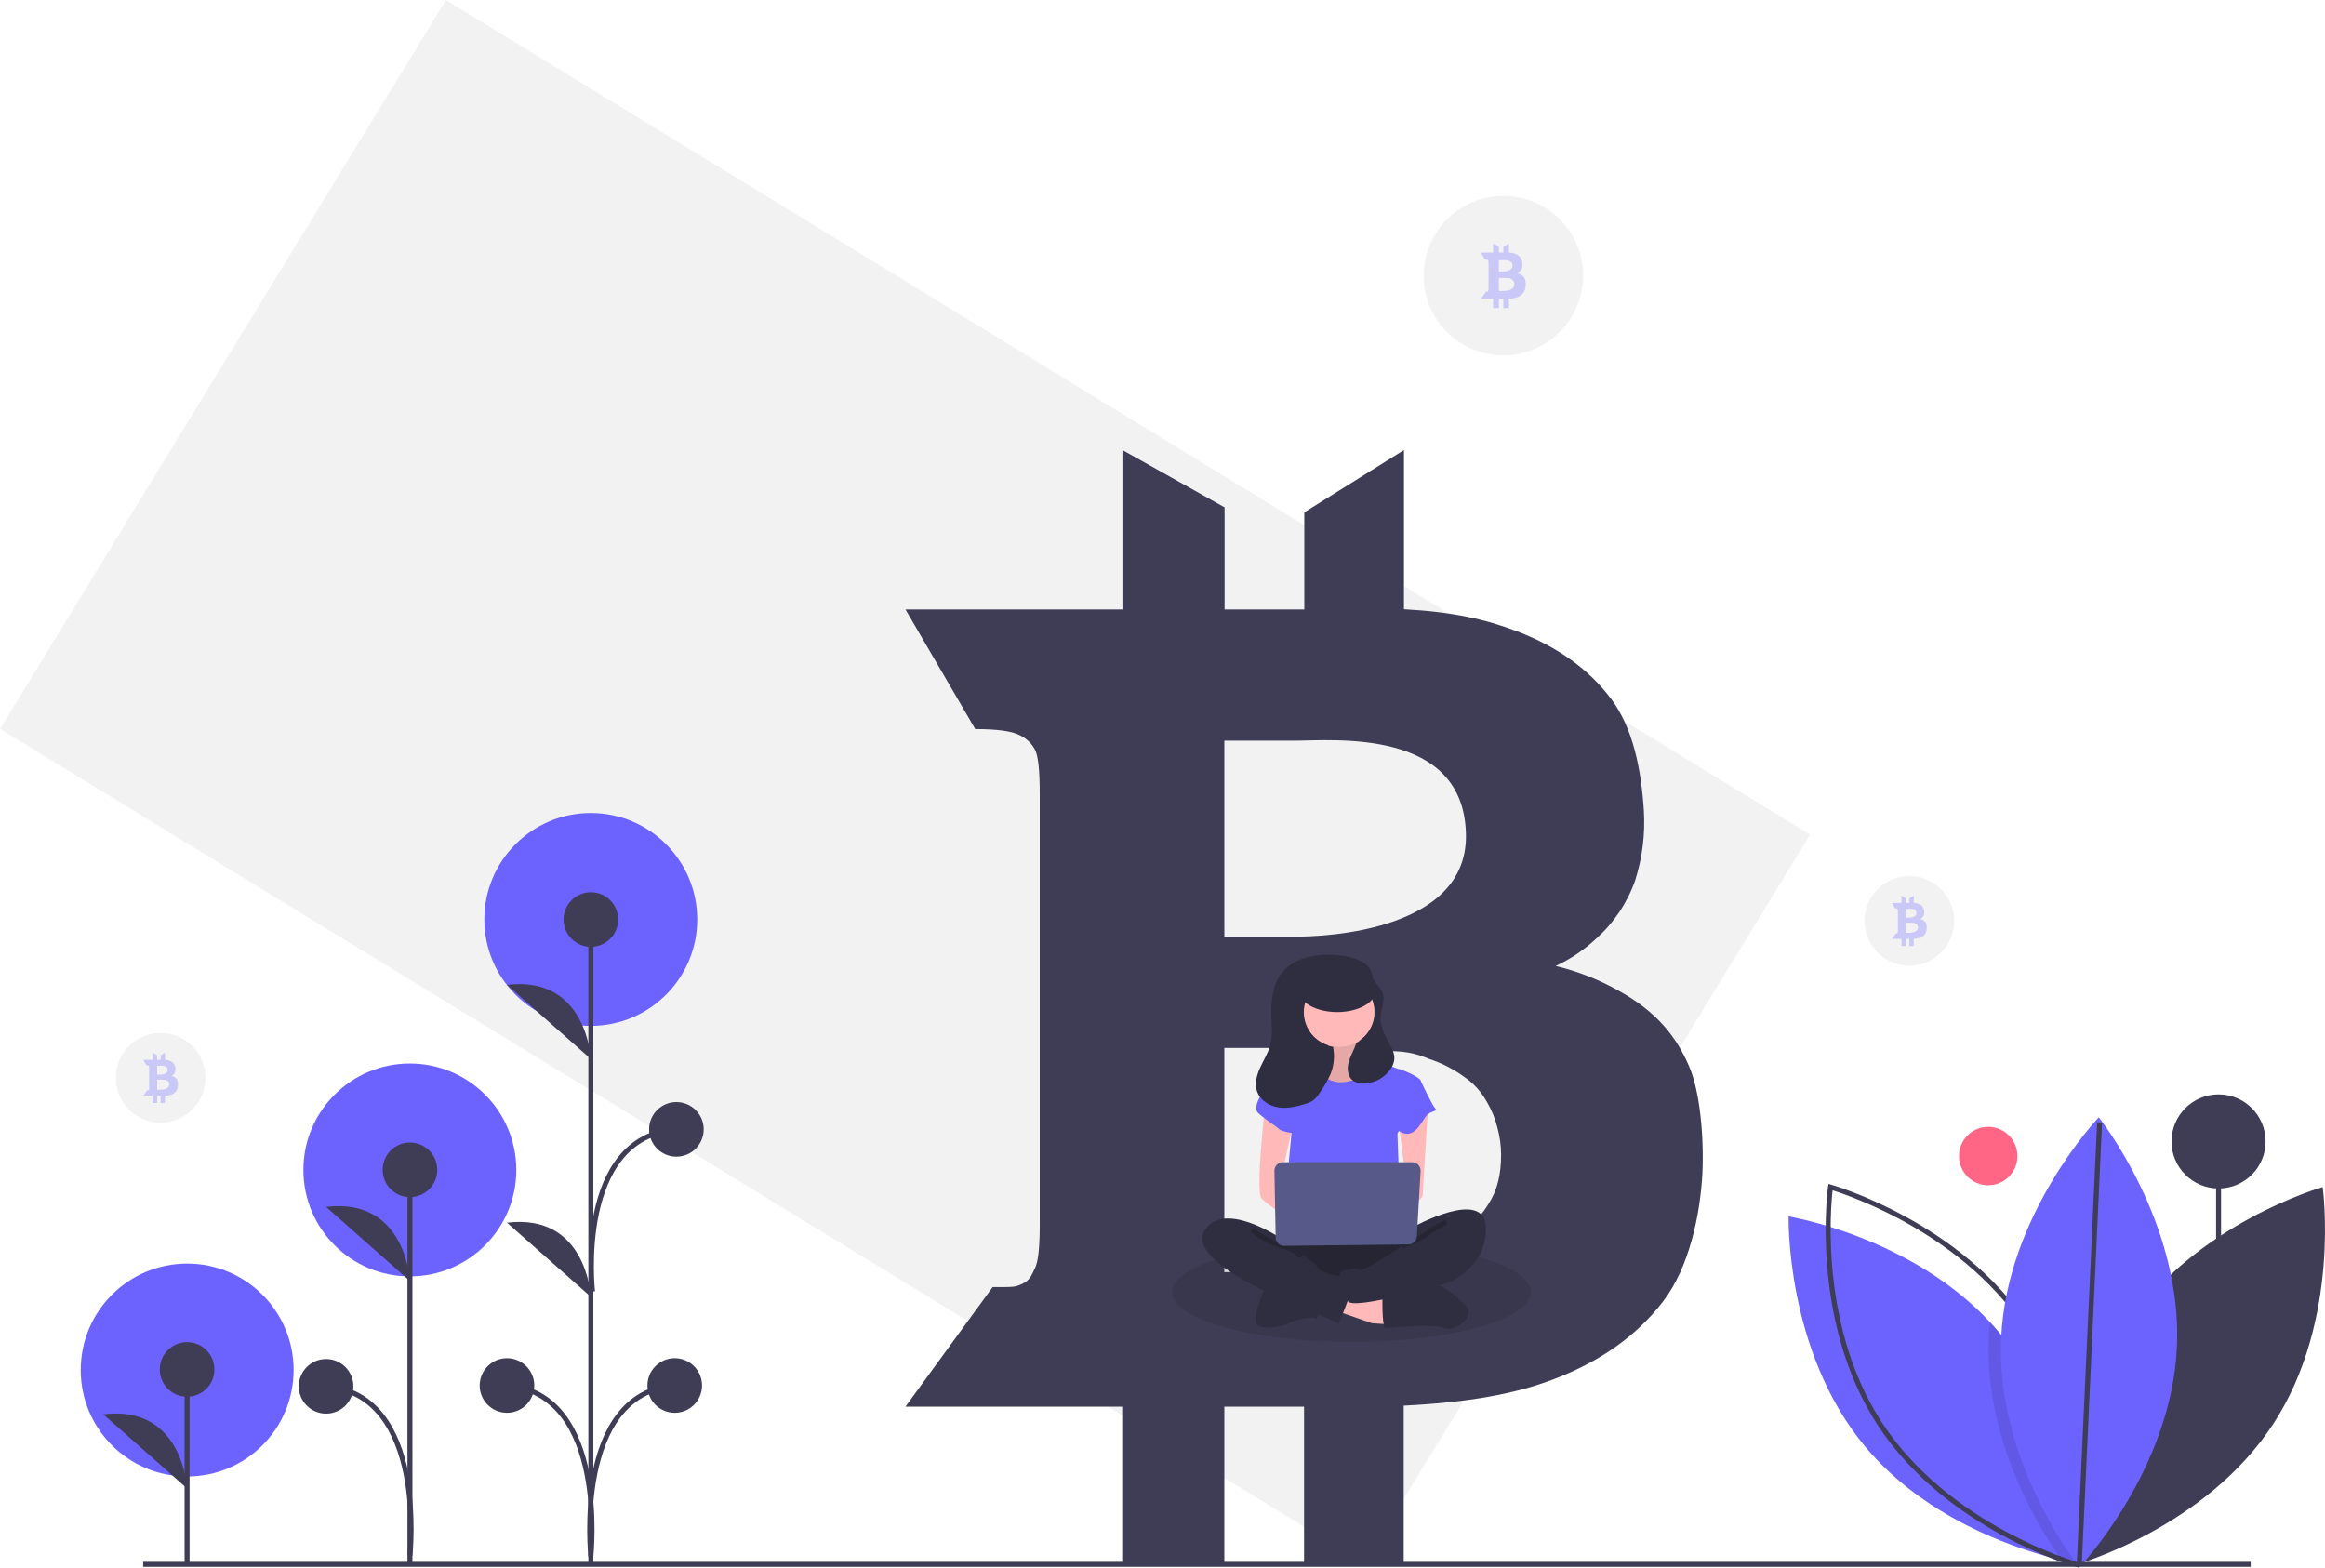
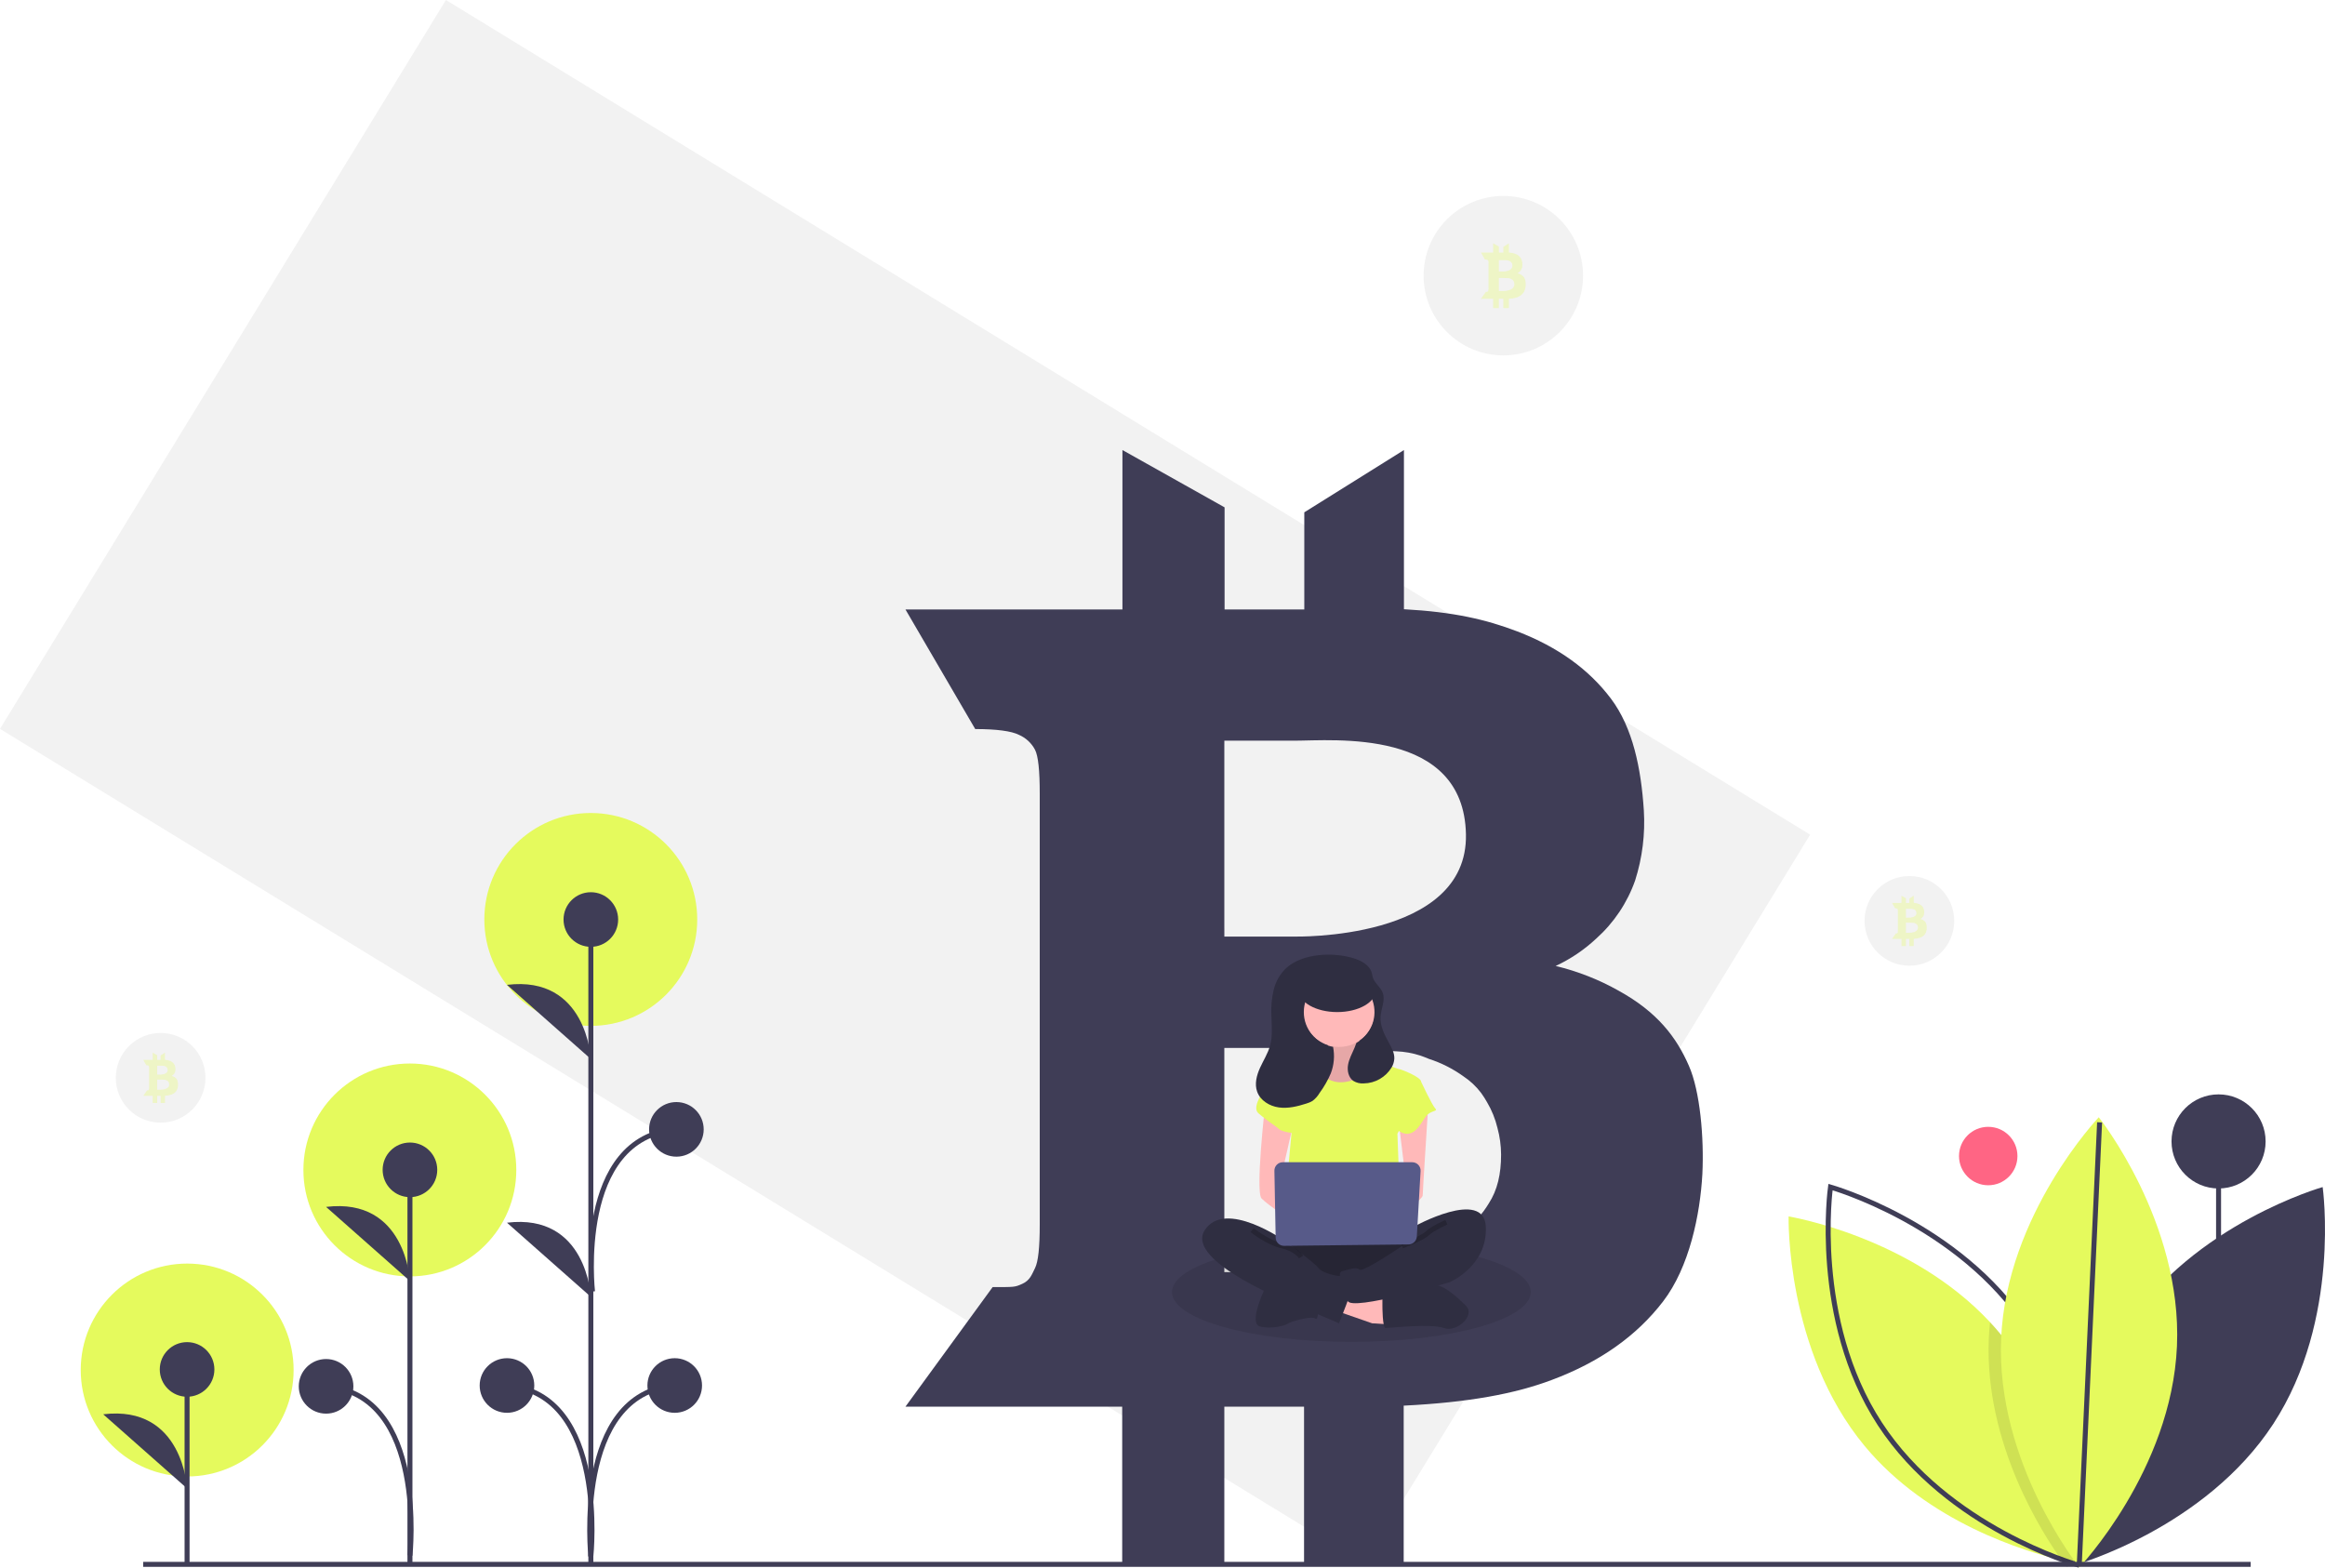
<svg xmlns="http://www.w3.org/2000/svg" width="933.321" height="629.287" viewBox="0 0 933.321 629.287" role="img" artist="Katerina Limpitsouni" source="https://undraw.co/">
  <circle cx="603.482" cy="110.659" r="32" fill="#f2f2f2" />
  <rect x="175.661" y="277.725" width="642" height="343" transform="translate(174.1087 -328.5784) rotate(31.45906)" fill="#f2f2f2" />
  <path d="M811.321,563.266c-5-11.5-12.7-21.6-28.1-30.1a98.147,98.147,0,0,0-25.4-10,62.219,62.219,0,0,0,16.3-11,56.368,56.368,0,0,0,15.6-23.3,77.109,77.109,0,0,0,3.5-28.2c-1.1-16.8-4.4-33.1-13.2-44.8s-21.2-20.7-37.6-27c-12.6-4.8-25.5-7.8-45.5-8.9v-63.9l-40,25v39h-32v-41l-41-23v64h-87.1l28,48c8.65.01,14.51.81,17.5,2.3a13.225,13.225,0,0,1,6.5,6c1.3,2.5,1.9,8.4,1.9,17.5v173.2c0,9-.6,14.8-1.9,17.4s-2,4.9-5.1,6.3-3.2,1.3-11.8,1.3h-.1l-35,48h87v64h41v-64h32v64h40v-64.4c26-1.3,44.5-4.7,59.4-10.3,19.3-7.2,34.1-17.7,44.7-31.5s14.9-34.9,15.8-51.2C817.421,592.166,815.821,573.466,811.321,563.266Zm-186.5-129.2h.01v-1.33h27.96c15.73,0,68.15-5.24,69.02,37.57.88,42.81-69.02,41.06-69.02,41.06h-27.96v-3.3h-.01Zm0,122h32c6.5,0,28.86.99,37,1.36a35.499,35.499,0,0,1,9.76,1.74c1.15.39,2.24.83,3.42,1.32a49.732,49.732,0,0,1,13.79,6.98,28.807,28.807,0,0,1,7.13,6.7,38.229,38.229,0,0,1,2.36,3.69,37.473,37.473,0,0,1,4.17,10.29,41.737,41.737,0,0,1,1.47,10.72c0,7.79-1.44,14.24-4.99,19.7-4.81,8.06-12.7,13.77-21.58,17.8-22.96,10.44-52.53,9.7-52.53,9.7h-32Z" transform="translate(-133.3394 -135.4067)" fill="#3f3d56" />
-   <path d="M745.481,247.412a3.437,3.437,0,0,0-1.575-1.747,5.393,5.393,0,0,0-1.424-.58,3.482,3.482,0,0,0,.914-.638,3.282,3.282,0,0,0,.875-1.352,4.623,4.623,0,0,0,.196-1.637,4.992,4.992,0,0,0-.74-2.6,4.633,4.633,0,0,0-2.108-1.567,7.682,7.682,0,0,0-2.551-.517v-3.708l-2.242,1.451V236.78h-1.794v-2.379l-2.298-1.335V236.78h-4.883l1.57,2.786a2.447,2.447,0,0,1,.981.133.752.752,0,0,1,.364.348,2.884,2.884,0,0,1,.107,1.016v10.052a2.888,2.888,0,0,1-.107,1.01c-.073.151-.112.284-.286.366s-.179.075-.661.075h-.006l-1.962,2.786h4.877v3.714h2.298v-3.714h1.794v3.714H739.062v-3.737a10.628,10.628,0,0,0,3.33-.598,5.476,5.476,0,0,0,2.506-1.828,5.802,5.802,0,0,0,.886-2.971A6.754,6.754,0,0,0,745.481,247.412ZM735.026,239.914h.001v-.077h1.567c.882,0,3.82-.304,3.869,2.18.049,2.485-3.869,2.383-3.869,2.383H735.026v-.192h-.001Zm0,7.08h1.794c.364,0,1.618.057,2.074.079a1.929,1.929,0,0,1,.547.101c.064.023.126.048.192.077a2.753,2.753,0,0,1,.773.405,1.639,1.639,0,0,1,.4.389,2.482,2.482,0,0,1,.366.811,2.502,2.502,0,0,1,.082.622,2.085,2.085,0,0,1-.28,1.143,2.648,2.648,0,0,1-1.21,1.033,7.554,7.554,0,0,1-2.945.563h-1.794Z" transform="translate(-133.3394 -135.4067)" fill="#6c63ff" opacity="0.3" />
+   <path d="M745.481,247.412a3.437,3.437,0,0,0-1.575-1.747,5.393,5.393,0,0,0-1.424-.58,3.482,3.482,0,0,0,.914-.638,3.282,3.282,0,0,0,.875-1.352,4.623,4.623,0,0,0,.196-1.637,4.992,4.992,0,0,0-.74-2.6,4.633,4.633,0,0,0-2.108-1.567,7.682,7.682,0,0,0-2.551-.517v-3.708l-2.242,1.451V236.78h-1.794v-2.379l-2.298-1.335V236.78h-4.883l1.57,2.786a2.447,2.447,0,0,1,.981.133.752.752,0,0,1,.364.348,2.884,2.884,0,0,1,.107,1.016v10.052a2.888,2.888,0,0,1-.107,1.01c-.073.151-.112.284-.286.366s-.179.075-.661.075h-.006l-1.962,2.786h4.877v3.714h2.298v-3.714h1.794v3.714H739.062v-3.737a10.628,10.628,0,0,0,3.33-.598,5.476,5.476,0,0,0,2.506-1.828,5.802,5.802,0,0,0,.886-2.971A6.754,6.754,0,0,0,745.481,247.412ZM735.026,239.914h.001v-.077h1.567c.882,0,3.82-.304,3.869,2.18.049,2.485-3.869,2.383-3.869,2.383H735.026v-.192h-.001Zm0,7.08h1.794c.364,0,1.618.057,2.074.079a1.929,1.929,0,0,1,.547.101c.064.023.126.048.192.077a2.753,2.753,0,0,1,.773.405,1.639,1.639,0,0,1,.4.389,2.482,2.482,0,0,1,.366.811,2.502,2.502,0,0,1,.082.622,2.085,2.085,0,0,1-.28,1.143,2.648,2.648,0,0,1-1.21,1.033,7.554,7.554,0,0,1-2.945.563h-1.794Z" transform="translate(-133.3394 -135.4067)" fill="#e5fa5d" opacity="0.3" />
  <circle cx="798.13" cy="464.063" r="11.729" fill="#ff6584" />
  <line x1="890.596" y1="591.744" x2="890.596" y2="458.194" fill="#3f3d56" stroke="#3f3d56" stroke-miterlimit="10" stroke-width="2" />
  <circle cx="890.596" cy="458.194" r="18.886" fill="#3f3d56" />
  <path d="M986.741,668.376c-27.28,41.835-19.805,95.043-19.805,95.043s51.704-14.619,78.983-56.454,19.805-95.043,19.805-95.043S1014.02,626.542,986.741,668.376Z" transform="translate(-133.3394 -135.4067)" fill="#3f3d56" />
-   <path d="M966.791,762.933s-.664-.106-1.886-.353c-.975-.198-2.317-.48-3.956-.869-14.652-3.455-53.608-15.133-79.077-45.837-31.877-38.447-30.534-92.161-30.534-92.161s48.74,7.92,80.857,42.446q2.088,2.225,4.062,4.613c27.737,33.452,30.322,78.462,30.527,89.589C966.812,762.028,966.791,762.933,966.791,762.933Z" transform="translate(-133.3394 -135.4067)" fill="#6c63ff" />
+   <path d="M966.791,762.933s-.664-.106-1.886-.353c-.975-.198-2.317-.48-3.956-.869-14.652-3.455-53.608-15.133-79.077-45.837-31.877-38.447-30.534-92.161-30.534-92.161s48.74,7.92,80.857,42.446q2.088,2.225,4.062,4.613c27.737,33.452,30.322,78.462,30.527,89.589C966.812,762.028,966.791,762.933,966.791,762.933Z" transform="translate(-133.3394 -135.4067)" fill="#e5fa5d" />
  <path d="M947.131,668.376c27.28,41.835,19.805,95.043,19.805,95.043s-51.704-14.619-78.983-56.454-19.805-95.043-19.805-95.043S919.851,626.542,947.131,668.376Z" transform="translate(-133.3394 -135.4067)" fill="none" stroke="#3f3d56" stroke-miterlimit="10" stroke-width="2" />
  <path d="M966.783,760.361c-.721.869-1.356,1.611-1.879,2.218-1.159,1.321-1.816,2.014-1.816,2.014s-.798-1.003-2.141-2.882c-7.369-10.272-31.071-46.797-29.241-88.989q.148-3.317.487-6.563,2.088,2.225,4.062,4.613C963.993,704.224,966.579,749.234,966.783,760.361Z" transform="translate(-133.3394 -135.4067)" opacity="0.1" />
-   <path d="M1007.232,675.773c-2.156,49.896-39.195,88.82-39.195,88.82s-33.543-41.974-31.387-91.871,39.195-88.82,39.195-88.82S1009.388,625.876,1007.232,675.773Z" transform="translate(-133.3394 -135.4067)" fill="#6c63ff" />
+   <path d="M1007.232,675.773c-2.156,49.896-39.195,88.82-39.195,88.82s-33.543-41.974-31.387-91.871,39.195-88.82,39.195-88.82S1009.388,625.876,1007.232,675.773Z" transform="translate(-133.3394 -135.4067)" fill="#e5fa5d" />
  <line x1="834.697" y1="627.774" x2="842.84" y2="450.531" fill="none" stroke="#3f3d56" stroke-miterlimit="10" stroke-width="2" />
  <line x1="57.472" y1="627.968" x2="903.492" y2="627.968" fill="none" stroke="#3f3d56" stroke-miterlimit="10" stroke-width="2" />
-   <circle cx="237.156" cy="369.084" r="42.73" fill="#6c63ff" />
-   <circle cx="164.526" cy="469.648" r="42.73" fill="#6c63ff" />
-   <circle cx="75.136" cy="549.96" r="42.73" fill="#6c63ff" />
+   <circle cx="237.156" cy="369.084" r="42.73" fill="#e5fa5d" />
+   <circle cx="164.526" cy="469.648" r="42.73" fill="#e5fa5d" />
+   <circle cx="75.136" cy="549.96" r="42.73" fill="#e5fa5d" />
  <line x1="75.098" y1="627.235" x2="75.098" y2="549.725" fill="#3f3d56" stroke="#3f3d56" stroke-miterlimit="10" stroke-width="2" />
  <circle cx="75.098" cy="549.725" r="10.961" fill="#3f3d56" />
  <path d="M208.437,732.903s-1.566-33.678-33.666-29.764" transform="translate(-133.3394 -135.4067)" fill="#3f3d56" />
  <line x1="237.182" y1="627.779" x2="237.182" y2="369.241" fill="#3f3d56" stroke="#3f3d56" stroke-miterlimit="10" stroke-width="2" />
  <circle cx="237.182" cy="369.119" r="10.961" fill="#3f3d56" />
  <circle cx="203.516" cy="556.172" r="10.961" fill="#3f3d56" />
  <path d="M370.522,560.515s-1.566-33.678-33.666-29.764" transform="translate(-133.3394 -135.4067)" fill="#3f3d56" />
  <path d="M370.522,655.989s-1.566-33.678-33.666-29.764" transform="translate(-133.3394 -135.4067)" fill="#3f3d56" />
  <path d="M370.522,760.173s7.046-65.462-33.666-68.594" transform="translate(-133.3394 -135.4067)" fill="none" stroke="#3f3d56" stroke-miterlimit="10" stroke-width="2" />
  <circle cx="270.853" cy="556.172" r="10.961" fill="#3f3d56" />
  <path d="M370.527,760.173s-7.046-65.462,33.666-68.594" transform="translate(-133.3394 -135.4067)" fill="none" stroke="#3f3d56" stroke-miterlimit="10" stroke-width="2" />
  <circle cx="271.521" cy="453.354" r="10.961" fill="#3f3d56" />
  <path d="M371.194,653.862s-7.046-61.97,33.666-65.102" transform="translate(-133.3394 -135.4067)" fill="none" stroke="#3f3d56" stroke-miterlimit="10" stroke-width="2" />
  <line x1="164.565" y1="627.414" x2="164.565" y2="469.601" fill="#3f3d56" stroke="#3f3d56" stroke-miterlimit="10" stroke-width="2" />
  <circle cx="164.565" cy="469.601" r="10.961" fill="#3f3d56" />
  <path d="M297.904,649.647s-1.566-33.678-33.666-29.764" transform="translate(-133.3394 -135.4067)" fill="#3f3d56" />
  <path d="M297.904,759.808s7.046-64.764-33.666-67.895" transform="translate(-133.3394 -135.4067)" fill="none" stroke="#3f3d56" stroke-miterlimit="10" stroke-width="2" />
  <circle cx="130.899" cy="556.506" r="10.961" fill="#3f3d56" />
  <circle cx="766.482" cy="369.659" r="18" fill="#f2f2f2" />
  <path d="M709.351,636.366c-22.96,10.44-52.53,9.7-52.53,9.7h-32v-6.11c13.04-3.64,31.07-5.89,51-5.89A233.659,233.659,0,0,1,709.351,636.366Z" transform="translate(-133.3394 -135.4067)" opacity="0.1" />
  <path d="M747.821,654.066c0,11.05-32.24,20-72,20s-72-8.95-72-20c0-5.51,8.02-10.5,21-14.11v6.11h32s29.57.74,52.53-9.7C732.221,639.706,747.821,646.376,747.821,654.066Z" transform="translate(-133.3394 -135.4067)" opacity="0.1" />
  <rect x="521.043" y="394.129" width="30.635" height="30.69" fill="#2f2e41" />
  <path d="M665.775,551.238s2.536,8.875-1.902,9.509a17.323,17.323,0,0,0-7.607,3.17l8.241,10.777h15.214l9.509-9.509s-12.679-9.509-10.143-15.214S665.775,551.238,665.775,551.238Z" transform="translate(-133.3394 -135.4067)" fill="#ffb9b9" />
  <path d="M665.775,551.238s2.536,8.875-1.902,9.509a17.323,17.323,0,0,0-7.607,3.17l8.241,10.777h15.214l9.509-9.509s-12.679-9.509-10.143-15.214S665.775,551.238,665.775,551.238Z" transform="translate(-133.3394 -135.4067)" opacity="0.1" />
  <polygon points="536.239 526.136 550.82 531.207 560.962 531.841 560.328 522.966 539.409 516.779 536.239 526.136" fill="#ffb9b9" />
  <path d="M688.279,659.641s0,8.875,1.268,8.875,18.384-1.902,23.456,0,12.679-5.071,8.875-8.875-10.008-9.509-13.879-8.241-19.719,4.438-19.719,4.438Z" transform="translate(-133.3394 -135.4067)" fill="#2f2e41" />
  <path d="M641.685,651.4s-7.607,15.214-2.536,16.482,10.777-.634,11.411-1.268,9.509-3.17,10.777-1.902,1.268-5.071,1.268-5.071Z" transform="translate(-133.3394 -135.4067)" fill="#2f2e41" />
  <path d="M648.025,630.48s-12.045,16.482-3.17,20.92,51.349,4.438,54.518,0,4.438-18.384,0-19.652S648.025,630.48,648.025,630.48Z" transform="translate(-133.3394 -135.4067)" fill="#2f2e41" />
  <path d="M648.025,630.48s-12.045,16.482-3.17,20.92,51.349,4.438,54.518,0,4.438-18.384,0-19.652S648.025,630.48,648.025,630.48Z" transform="translate(-133.3394 -135.4067)" opacity="0.2" />
  <circle cx="537.507" cy="405.689" r="14.58" fill="#ffb9b9" />
-   <path d="M648.025,563.917l12.679-2.536s3.17,10.143,13.313,8.241,12.679-8.241,12.679-8.241,7.607,3.17,8.241,3.17,8.875,3.17,8.875,5.071-9.509,20.92-9.509,20.92l1.268,34.232-46.911-1.268,3.17-33.598Z" transform="translate(-133.3394 -135.4067)" fill="#6c63ff" />
+   <path d="M648.025,563.917l12.679-2.536s3.17,10.143,13.313,8.241,12.679-8.241,12.679-8.241,7.607,3.17,8.241,3.17,8.875,3.17,8.875,5.071-9.509,20.92-9.509,20.92l1.268,34.232-46.911-1.268,3.17-33.598Z" transform="translate(-133.3394 -135.4067)" fill="#e5fa5d" />
  <path d="M641.051,580.399s-3.804,33.598-1.268,36.134,12.679,9.509,12.679,9.509v-7.607l-5.071-9.509,5.071-22.188Z" transform="translate(-133.3394 -135.4067)" fill="#ffb9b9" />
  <path d="M706.663,579.448s-2.219,34.549-2.219,35.817-5.705,5.705-7.607,5.705-3.17-3.17-3.17-3.17l4.438-5.071-3.17-25.991Z" transform="translate(-133.3394 -135.4067)" fill="#ffb9b9" />
  <path d="M700.641,627.944s28.527-15.848,29.161,0-14.58,22.188-14.58,22.188-39.304,11.786-40.889,7.478-4.754-11.281-2.219-11.915,5.705-1.902,6.973-.634,17.116-9.509,17.116-9.509Z" transform="translate(-133.3394 -135.4067)" fill="#2f2e41" />
  <path d="M713.954,626.042s-5.705,2.536-7.607,4.438-10.143,5.071-10.143,5.071" transform="translate(-133.3394 -135.4067)" fill="none" stroke="#000" stroke-miterlimit="10" stroke-width="2" opacity="0.2" />
-   <path d="M651.828,565.185l-3.804-1.268s-13.947,14.58-9.509,18.384,6.973,5.071,8.241,6.339,7.607,1.902,7.607,1.902Z" transform="translate(-133.3394 -135.4067)" fill="#6c63ff" />
-   <path d="M698.105,568.355l5.705,1.268s4.438,9.509,5.705,10.777-1.902.634-3.804,3.17-3.804,6.973-7.607,6.973-8.875-6.339-8.875-6.339Z" transform="translate(-133.3394 -135.4067)" fill="#6c63ff" />
+   <path d="M651.828,565.185l-3.804-1.268s-13.947,14.58-9.509,18.384,6.973,5.071,8.241,6.339,7.607,1.902,7.607,1.902Z" transform="translate(-133.3394 -135.4067)" fill="#e5fa5d" />
+   <path d="M698.105,568.355l5.705,1.268s4.438,9.509,5.705,10.777-1.902.634-3.804,3.17-3.804,6.973-7.607,6.973-8.875-6.339-8.875-6.339Z" transform="translate(-133.3394 -135.4067)" fill="#e5fa5d" />
  <path d="M649.293,633.65s-24.089-17.116-32.331-4.438,35.5,29.795,41.84,32.331,12.045,5.071,12.045,5.071,5.705-13.947,5.705-16.482-4.438-2.536-5.705-2.536-6.973-1.268-8.241-3.17S649.293,633.65,649.293,633.65Z" transform="translate(-133.3394 -135.4067)" fill="#2f2e41" />
  <path d="M635.98,629.212s6.339,5.071,12.045,6.339,7.607,4.438,7.607,4.438" transform="translate(-133.3394 -135.4067)" fill="none" stroke="#000" stroke-miterlimit="10" stroke-width="2" opacity="0.2" />
  <path d="M644.92,605.376l.506,26.841a3.36,3.36,0,0,0,3.397,3.296l49.949-.561a3.36,3.36,0,0,0,3.317-3.166l1.516-26.28a3.36,3.36,0,0,0-3.355-3.554H648.279A3.36,3.36,0,0,0,644.92,605.376Z" transform="translate(-133.3394 -135.4067)" fill="#575a89" />
  <path d="M639.142,564.077c1.36-3.002,3.189-5.819,4.06-8.998,1.044-3.81.638-7.841.513-11.789a37.017,37.017,0,0,1,.884-10.403,17.885,17.885,0,0,1,5.142-8.953c6.643-5.931,18.802-6.356,26.914-3.888,3.198.973,6.605,2.827,7.398,6.074.12.49.173.995.307,1.482.664,2.418,3.138,3.948,4.03,6.291,1.154,3.031-.626,6.327-.858,9.561-.272,3.777,1.585,7.344,3.415,10.659,1.088,1.971,2.219,4.07,2.111,6.318a7.982,7.982,0,0,1-1.092,3.483,13.281,13.281,0,0,1-11.156,6.395,6.999,6.999,0,0,1-4.179-.987c-1.98-1.363-2.56-4.108-2.147-6.476s1.614-4.51,2.556-6.721c.289-.679.55-1.369.79-2.066a14.186,14.186,0,1,0-9.357,1.587,19.216,19.216,0,0,1-.931,10.685,40.347,40.347,0,0,1-4.487,7.823,10.801,10.801,0,0,1-2.858,3.199,10.143,10.143,0,0,1-2.435,1.04c-3.581,1.152-7.351,2.078-11.077,1.56s-7.415-2.765-8.684-6.306C636.888,570.546,637.781,567.079,639.142,564.077Z" transform="translate(-133.3394 -135.4067)" fill="#2f2e41" />
  <ellipse cx="536.801" cy="397.502" rx="15.474" ry="8.768" fill="#2f2e41" />
-   <path d="M906.55,506.112a2.671,2.671,0,0,0-1.224-1.357,4.191,4.191,0,0,0-1.106-.451,2.706,2.706,0,0,0,.71-.496,2.55,2.55,0,0,0,.68-1.051,3.592,3.592,0,0,0,.152-1.272,3.879,3.879,0,0,0-.575-2.02,3.6,3.6,0,0,0-1.638-1.218,5.969,5.969,0,0,0-1.982-.401v-2.882l-1.742,1.127v1.759h-1.394v-1.849l-1.786-1.037v2.886h-3.794l1.22,2.165a1.902,1.902,0,0,1,.762.104.585.585,0,0,1,.283.271,2.241,2.241,0,0,1,.083.789v7.811a2.244,2.244,0,0,1-.083.785c-.057.117-.087.221-.222.284s-.139.059-.514.059h-.004l-1.525,2.165H896.64v2.886h1.786v-2.886h1.394v2.886h1.742v-2.904a8.259,8.259,0,0,0,2.588-.465,4.256,4.256,0,0,0,1.947-1.421,4.508,4.508,0,0,0,.688-2.309A5.248,5.248,0,0,0,906.55,506.112Zm-8.124-5.827h0v-.06h1.218c.685,0,2.969-.236,3.007,1.694.038,1.931-3.007,1.852-3.007,1.852h-1.218v-.149H898.426Zm0,5.502h1.394c.283,0,1.257.045,1.612.061a1.499,1.499,0,0,1,.425.078c.05.018.098.037.149.06a2.139,2.139,0,0,1,.601.315,1.274,1.274,0,0,1,.311.302,1.928,1.928,0,0,1,.284.63,1.945,1.945,0,0,1,.064.483,1.62,1.62,0,0,1-.217.888,2.058,2.058,0,0,1-.94.803,5.87,5.87,0,0,1-2.288.437h-1.394Z" transform="translate(-133.3394 -135.4067)" fill="#6c63ff" opacity="0.3" />
+   <path d="M906.55,506.112a2.671,2.671,0,0,0-1.224-1.357,4.191,4.191,0,0,0-1.106-.451,2.706,2.706,0,0,0,.71-.496,2.55,2.55,0,0,0,.68-1.051,3.592,3.592,0,0,0,.152-1.272,3.879,3.879,0,0,0-.575-2.02,3.6,3.6,0,0,0-1.638-1.218,5.969,5.969,0,0,0-1.982-.401v-2.882l-1.742,1.127v1.759h-1.394v-1.849l-1.786-1.037v2.886h-3.794l1.22,2.165a1.902,1.902,0,0,1,.762.104.585.585,0,0,1,.283.271,2.241,2.241,0,0,1,.083.789v7.811a2.244,2.244,0,0,1-.083.785c-.057.117-.087.221-.222.284s-.139.059-.514.059h-.004l-1.525,2.165H896.64v2.886h1.786v-2.886h1.394v2.886h1.742v-2.904a8.259,8.259,0,0,0,2.588-.465,4.256,4.256,0,0,0,1.947-1.421,4.508,4.508,0,0,0,.688-2.309A5.248,5.248,0,0,0,906.55,506.112Zm-8.124-5.827h0v-.06h1.218c.685,0,2.969-.236,3.007,1.694.038,1.931-3.007,1.852-3.007,1.852h-1.218v-.149H898.426Zm0,5.502h1.394c.283,0,1.257.045,1.612.061a1.499,1.499,0,0,1,.425.078c.05.018.098.037.149.06a2.139,2.139,0,0,1,.601.315,1.274,1.274,0,0,1,.311.302,1.928,1.928,0,0,1,.284.63,1.945,1.945,0,0,1,.064.483,1.62,1.62,0,0,1-.217.888,2.058,2.058,0,0,1-.94.803,5.87,5.87,0,0,1-2.288.437h-1.394Z" transform="translate(-133.3394 -135.4067)" fill="#e5fa5d" opacity="0.3" />
  <circle cx="64.482" cy="432.659" r="18" fill="#f2f2f2" />
-   <path d="M204.55,569.112a2.671,2.671,0,0,0-1.224-1.357,4.191,4.191,0,0,0-1.106-.451,2.706,2.706,0,0,0,.71-.496,2.55,2.55,0,0,0,.68-1.051,3.592,3.592,0,0,0,.152-1.272,3.879,3.879,0,0,0-.575-2.02,3.6,3.6,0,0,0-1.638-1.218,5.969,5.969,0,0,0-1.982-.401v-2.882l-1.742,1.127v1.759h-1.394v-1.849l-1.786-1.037v2.886h-3.794l1.22,2.165a1.902,1.902,0,0,1,.762.104.585.585,0,0,1,.283.271,2.241,2.241,0,0,1,.083.789v7.811a2.244,2.244,0,0,1-.083.785c-.057.117-.087.221-.222.284s-.139.059-.514.059h-.004l-1.525,2.165H194.64v2.886h1.786v-2.886h1.394v2.886h1.742v-2.904a8.259,8.259,0,0,0,2.588-.465,4.256,4.256,0,0,0,1.947-1.421,4.508,4.508,0,0,0,.688-2.309A5.248,5.248,0,0,0,204.55,569.112Zm-8.124-5.827h0v-.06h1.218c.685,0,2.969-.236,3.007,1.694.038,1.931-3.007,1.852-3.007,1.852h-1.218v-.149H196.426Zm0,5.502h1.394c.283,0,1.257.045,1.612.061a1.499,1.499,0,0,1,.425.078c.05.018.098.037.149.06a2.139,2.139,0,0,1,.601.315,1.274,1.274,0,0,1,.311.302,1.928,1.928,0,0,1,.284.63,1.945,1.945,0,0,1,.064.483,1.62,1.62,0,0,1-.217.888,2.058,2.058,0,0,1-.94.803,5.87,5.87,0,0,1-2.288.437h-1.394Z" transform="translate(-133.3394 -135.4067)" fill="#6c63ff" opacity="0.3" />
+   <path d="M204.55,569.112a2.671,2.671,0,0,0-1.224-1.357,4.191,4.191,0,0,0-1.106-.451,2.706,2.706,0,0,0,.71-.496,2.55,2.55,0,0,0,.68-1.051,3.592,3.592,0,0,0,.152-1.272,3.879,3.879,0,0,0-.575-2.02,3.6,3.6,0,0,0-1.638-1.218,5.969,5.969,0,0,0-1.982-.401v-2.882l-1.742,1.127v1.759h-1.394v-1.849l-1.786-1.037v2.886h-3.794l1.22,2.165a1.902,1.902,0,0,1,.762.104.585.585,0,0,1,.283.271,2.241,2.241,0,0,1,.083.789v7.811a2.244,2.244,0,0,1-.083.785c-.057.117-.087.221-.222.284s-.139.059-.514.059h-.004l-1.525,2.165H194.64v2.886h1.786v-2.886h1.394v2.886h1.742v-2.904a8.259,8.259,0,0,0,2.588-.465,4.256,4.256,0,0,0,1.947-1.421,4.508,4.508,0,0,0,.688-2.309A5.248,5.248,0,0,0,204.55,569.112Zm-8.124-5.827h0v-.06h1.218c.685,0,2.969-.236,3.007,1.694.038,1.931-3.007,1.852-3.007,1.852h-1.218v-.149H196.426Zm0,5.502h1.394c.283,0,1.257.045,1.612.061a1.499,1.499,0,0,1,.425.078c.05.018.098.037.149.06a2.139,2.139,0,0,1,.601.315,1.274,1.274,0,0,1,.311.302,1.928,1.928,0,0,1,.284.63,1.945,1.945,0,0,1,.064.483,1.62,1.62,0,0,1-.217.888,2.058,2.058,0,0,1-.94.803,5.87,5.87,0,0,1-2.288.437h-1.394Z" transform="translate(-133.3394 -135.4067)" fill="#e5fa5d" opacity="0.3" />
</svg>
